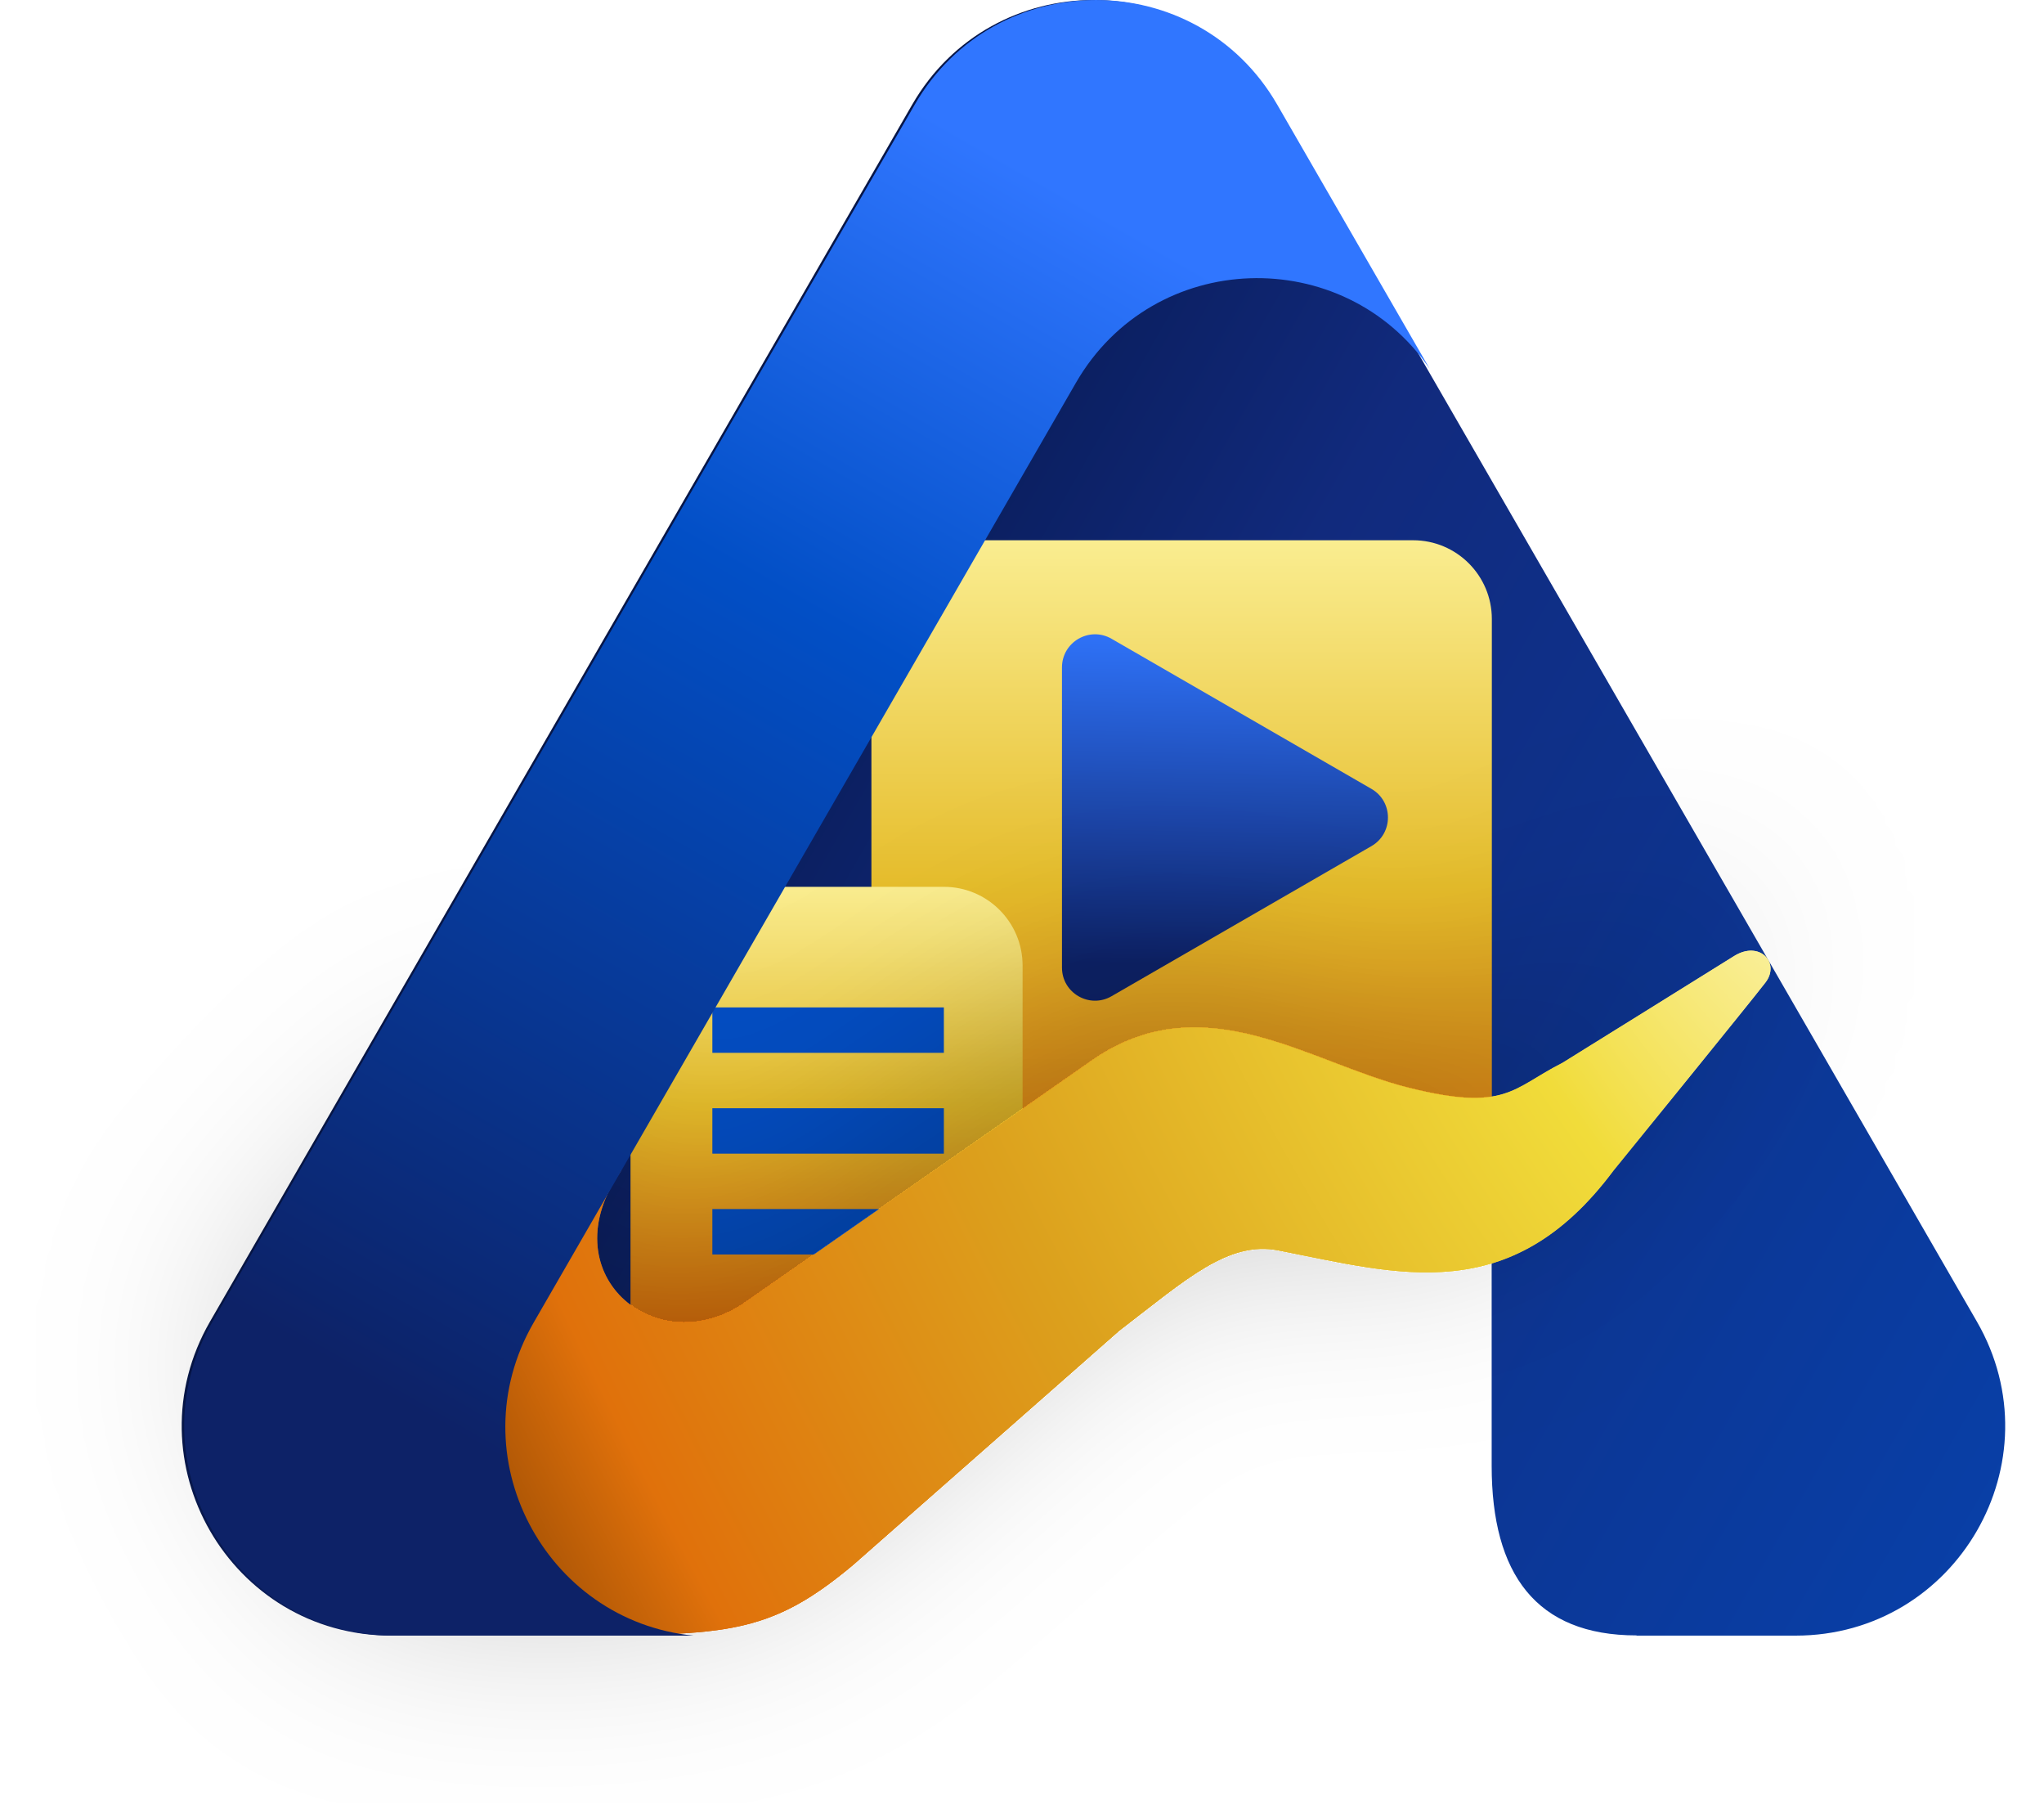
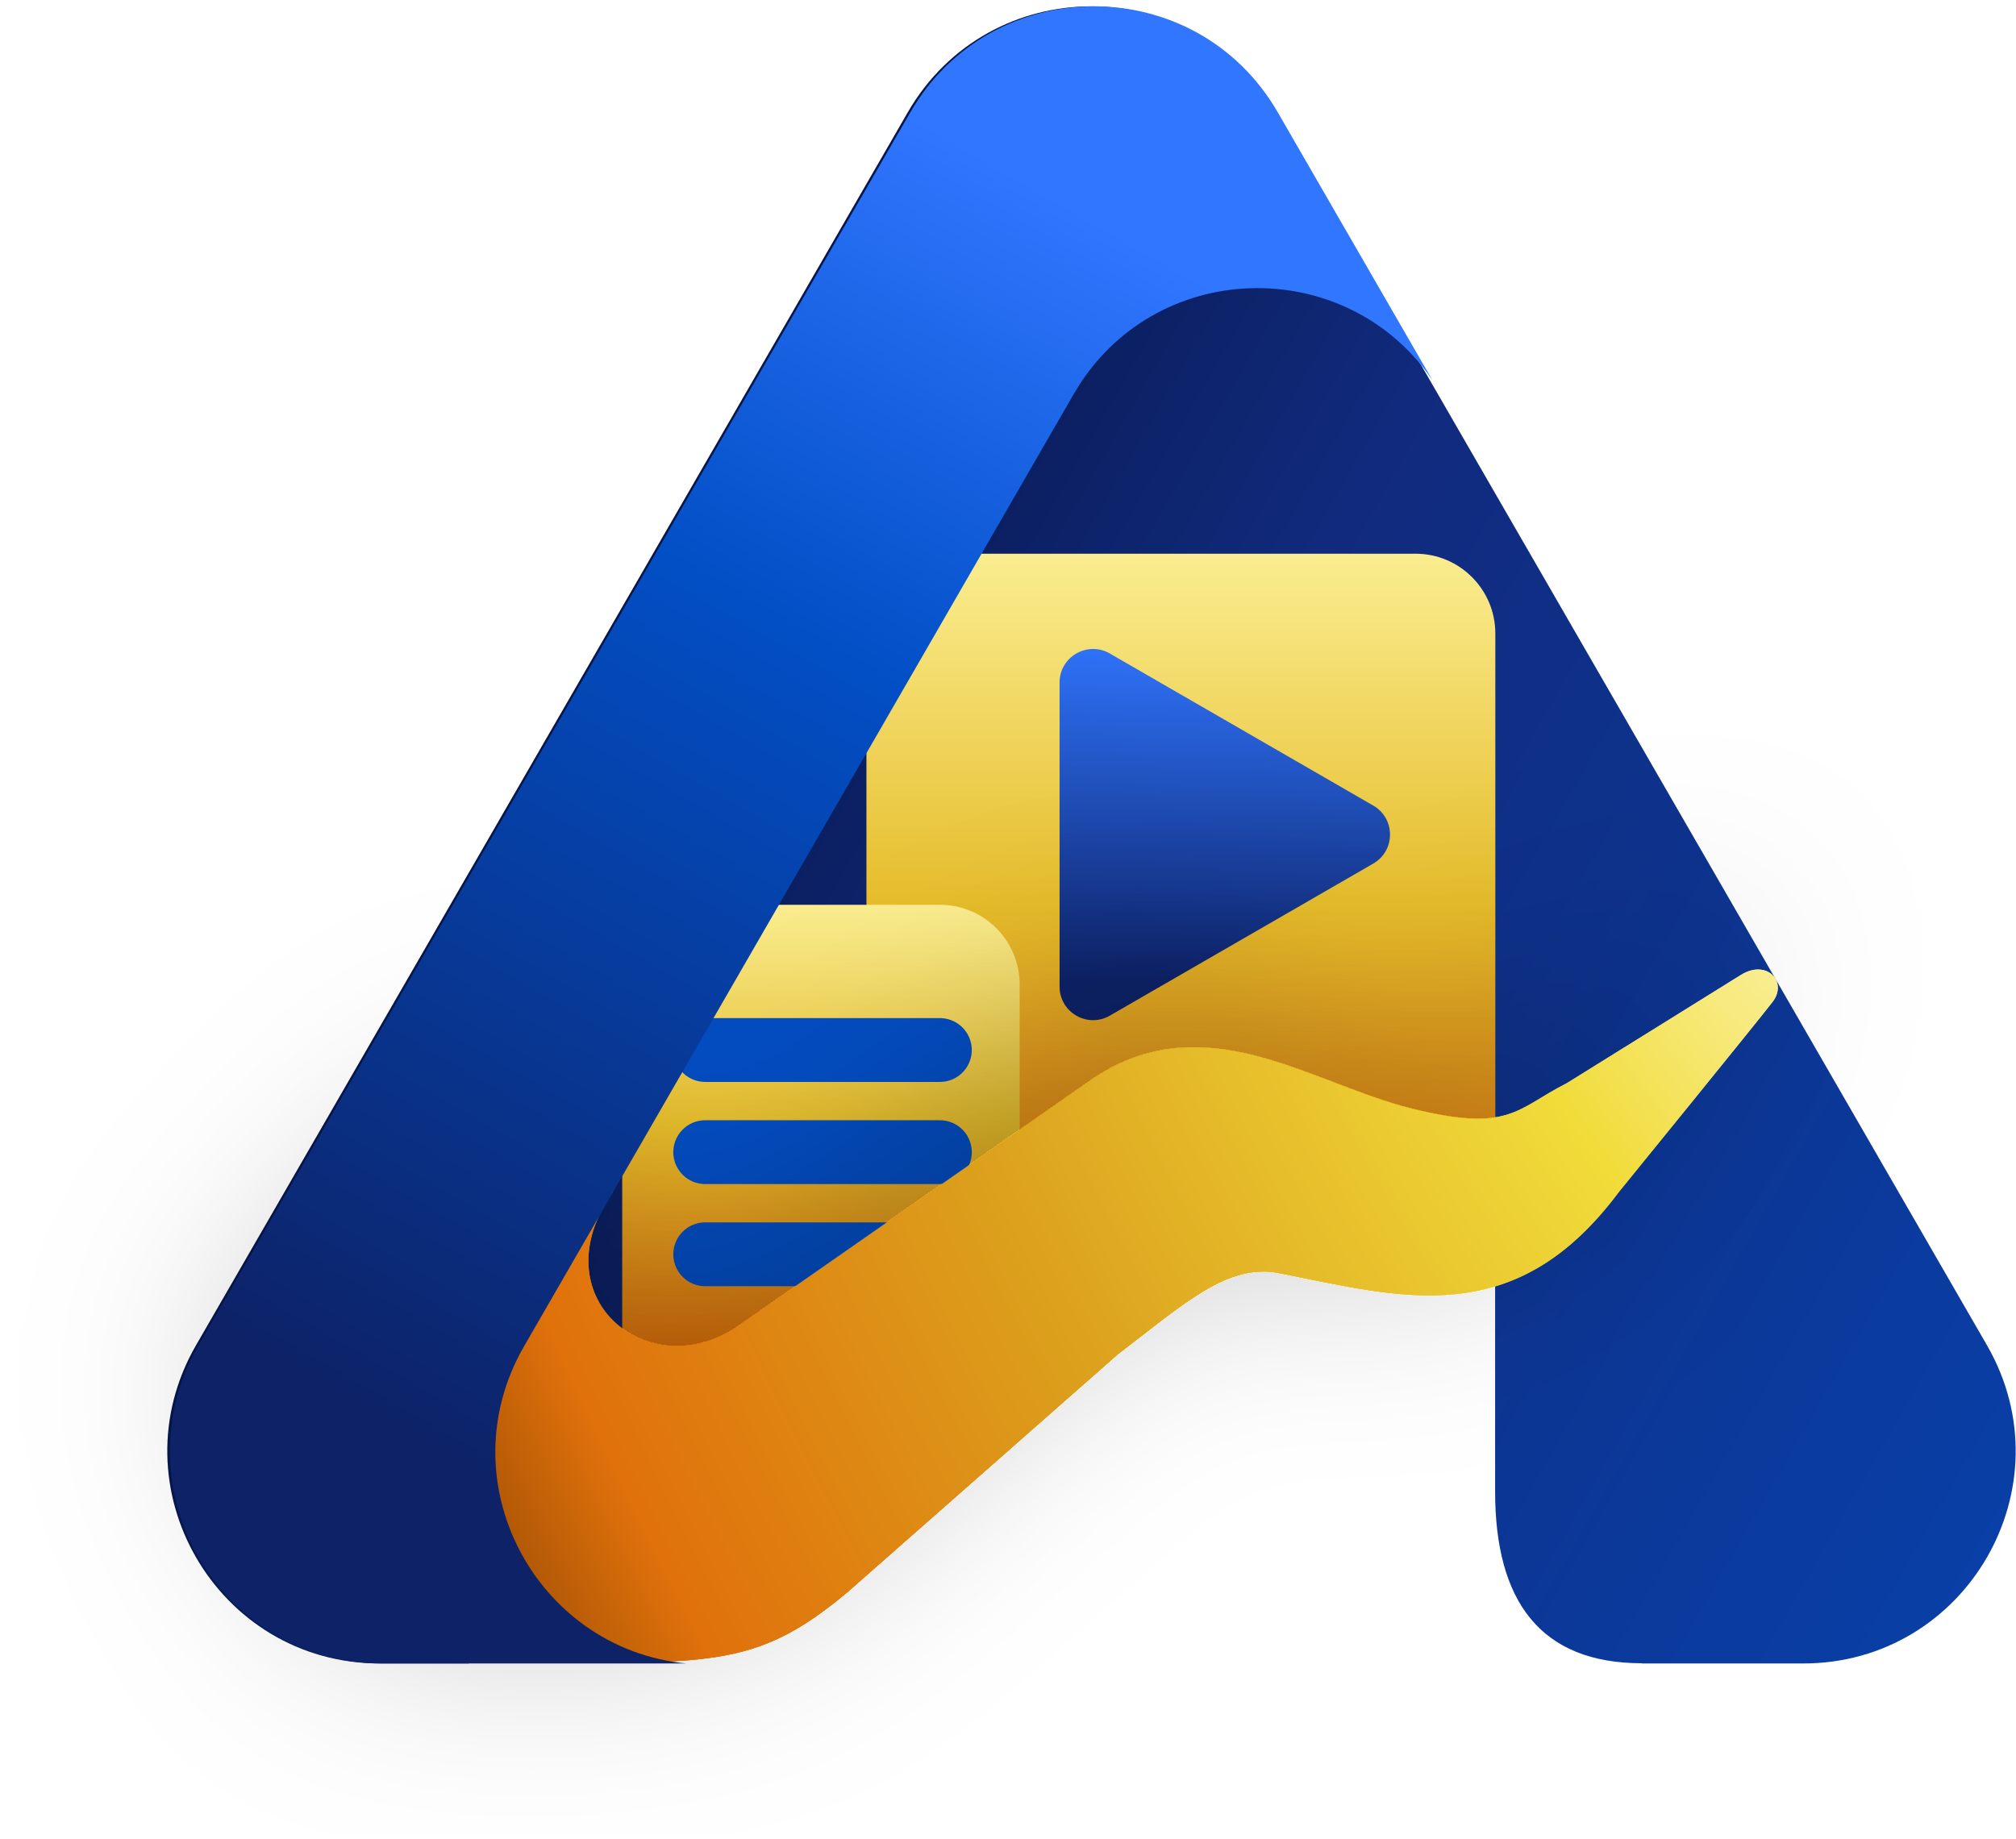
- <svg xmlns="http://www.w3.org/2000/svg" width="45" height="40" viewBox="0 0 45 40" fill="none">
-   <path fillRule="evenodd" clipRule="evenodd" d="M28.065 2.305C26.291 -0.768 21.855 -0.768 20.081 2.305L4.624 29.087C2.851 32.16 5.068 36 8.616 36H10.547L10.264 34.834L21.059 27.192L32.84 24.878V32.262C32.84 34.64 33.817 35.995 36.029 35.995L36.031 36H39.53C43.078 36 45.295 32.16 43.522 29.087L28.065 2.305Z" fill="url(#paint0_linear_559_13661)" />
-   <path d="M16.339 28.713C14.394 29.967 12.089 28.012 13.675 25.763L13.26 23.938L10.153 25.92L6.033 30.492L9.047 35.986H11.425C15.786 35.986 16.762 36.14 18.782 34.447L24.638 29.294C26.119 28.157 27.044 27.307 28.147 27.524C30.793 28.043 33.254 28.805 35.522 25.763C35.522 25.763 38.536 22.057 38.868 21.624C39.2 21.191 38.739 20.692 38.177 21.043C37.615 21.395 34.398 23.394 34.398 23.394C33.3 23.947 33.162 24.482 30.996 23.938C28.83 23.394 26.534 21.671 24.11 23.293L16.339 28.713Z" fill="url(#paint1_radial_559_13661)" />
-   <path d="M19.185 13.625C19.185 12.667 19.961 11.891 20.918 11.891H31.111C32.068 11.891 32.844 12.667 32.844 13.625V27.111H19.185V13.625Z" fill="url(#paint2_linear_559_13661)" />
-   <path d="M13.881 21.252C13.881 20.295 14.657 19.519 15.614 19.519H20.78C21.737 19.519 22.513 20.295 22.513 21.252V29.122H13.881V21.252Z" fill="url(#paint3_linear_559_13661)" />
-   <path d="M30.193 17.363C30.678 17.643 30.678 18.343 30.193 18.623L24.471 21.927C23.986 22.207 23.38 21.857 23.38 21.297L23.38 14.69C23.38 14.13 23.986 13.779 24.471 14.059L30.193 17.363Z" fill="url(#paint4_linear_559_13661)" />
-   <path d="M15.683 22.673H20.78" stroke="#034DC2" strokeWidth="1.387" strokeLinecap="round" />
-   <path d="M15.683 24.892H20.78" stroke="#034DC2" strokeWidth="1.387" strokeLinecap="round" />
-   <path d="M15.683 27.111H20.78" stroke="#034DC2" strokeWidth="1.387" strokeLinecap="round" />
-   <g filter="url(#filter0_d_559_13661)">
-     <path d="M16.339 28.713C14.394 29.967 12.089 28.012 13.675 25.763L13.26 23.938L10.153 25.92L6.033 30.492L9.047 35.986H11.425C15.786 35.986 16.762 36.14 18.782 34.447L24.638 29.294C26.119 28.157 27.044 27.307 28.147 27.524C30.793 28.043 33.254 28.805 35.522 25.763C35.522 25.763 38.536 22.057 38.868 21.624C39.2 21.191 38.739 20.692 38.177 21.043C37.615 21.395 34.398 23.394 34.398 23.394C33.3 23.947 33.162 24.482 30.996 23.938C28.83 23.394 26.534 21.671 24.11 23.293L16.339 28.713Z" fill="url(#paint5_radial_559_13661)" />
+ <svg xmlns="http://www.w3.org/2000/svg" width="239" height="218" viewBox="0 0 239 218" fill="none">
+   <path fill-rule="evenodd" clip-rule="evenodd" d="M151.187 13.332C141.505 -3.444 117.29 -3.444 107.608 13.332L23.238 159.516C13.558 176.288 25.663 197.25 45.028 197.25H55.57L54.023 190.884L112.944 149.172L177.248 136.542V176.846C177.248 189.828 182.582 197.224 194.658 197.224L194.665 197.25H213.767C233.132 197.25 245.237 176.288 235.557 159.516L151.187 13.332Z" fill="url(#paint0_linear_859_12133)" />
+   <path d="M87.182 157.474C76.565 164.317 63.986 153.65 72.641 141.373L70.376 131.41L53.42 142.228L30.928 167.185L47.382 197.174H60.363C84.163 197.174 89.495 198.013 100.516 188.771L132.481 160.644C140.568 154.437 145.614 149.801 151.638 150.983C166.079 153.817 179.513 157.977 191.891 141.373C191.891 141.373 208.345 121.145 210.156 118.78C211.967 116.415 209.452 113.692 206.382 115.61C203.313 117.529 185.752 128.441 185.752 128.441C179.765 131.46 179.01 134.379 167.186 131.41C155.361 128.441 142.832 119.035 129.599 127.888L87.182 157.474Z" fill="url(#paint1_radial_859_12133)" />
+   <path d="M102.717 75.118C102.717 69.893 106.953 65.657 112.178 65.657H167.813C173.038 65.657 177.274 69.893 177.274 75.118V148.73H102.717V75.118Z" fill="url(#paint2_linear_859_12133)" />
+   <path d="M73.765 116.749C73.765 111.524 78.001 107.288 83.226 107.288H111.422C116.647 107.288 120.883 111.524 120.883 116.749V159.705H73.765V116.749Z" fill="url(#paint3_linear_859_12133)" />
+   <path d="M162.802 95.522C165.45 97.051 165.45 100.872 162.802 102.401L131.571 120.432C128.924 121.961 125.614 120.05 125.614 116.993L125.614 80.93C125.614 77.873 128.924 75.963 131.571 77.491L162.802 95.522Z" fill="url(#paint4_linear_859_12133)" />
+   <path d="M83.605 124.508H111.422" stroke="#034DC2" stroke-width="7.569" stroke-linecap="round" />
+   <path d="M83.605 136.619H111.422" stroke="#034DC2" stroke-width="7.569" stroke-linecap="round" />
+   <path d="M83.605 148.73H111.422" stroke="#034DC2" stroke-width="7.569" stroke-linecap="round" />
+   <g filter="url(#filter0_d_859_12133)">
+     <path d="M87.182 157.474C76.565 164.317 63.986 153.65 72.641 141.373L70.376 131.41L53.42 142.228L30.928 167.185L47.382 197.174H60.363C84.163 197.174 89.495 198.013 100.516 188.771L132.481 160.644C140.568 154.437 145.614 149.801 151.638 150.983C166.079 153.817 179.513 157.977 191.891 141.373C191.891 141.373 208.345 121.145 210.156 118.78C211.967 116.415 209.452 113.692 206.382 115.61C203.313 117.529 185.752 128.441 185.752 128.441C179.765 131.46 179.01 134.379 167.186 131.41C155.361 128.441 142.832 119.035 129.599 127.888L87.182 157.474Z" fill="url(#paint5_radial_859_12133)" />
  </g>
-   <path fillRule="evenodd" clipRule="evenodd" d="M28.12 2.305C26.347 -0.768 21.91 -0.768 20.137 2.305L4.679 29.087C2.906 32.16 5.124 36 8.671 36H15.269C12.001 35.678 10.056 32.044 11.749 29.11L23.686 8.427C25.397 5.461 29.588 5.357 31.474 8.115L28.12 2.305Z" fill="url(#paint6_linear_559_13661)" />
+   <path fill-rule="evenodd" clip-rule="evenodd" d="M151.489 13.332C141.807 -3.444 117.593 -3.444 107.91 13.332L23.541 159.516C13.86 176.288 25.965 197.25 45.33 197.25H81.342C63.505 195.493 52.884 175.657 62.127 159.642L127.281 46.746C136.625 30.555 159.503 29.989 169.794 45.048L151.489 13.332Z" fill="url(#paint6_linear_859_12133)" />
  <defs>
-     <filter id="filter0_d_559_13661" x="0.502" y="15.394" width="42.166" height="24.284" filterUnits="userSpaceOnUse" color-interpolation-filters="sRGB">
+     <filter id="filter0_d_859_12133" x="0.738" y="84.772" width="230.154" height="132.549" filterUnits="userSpaceOnUse" color-interpolation-filters="sRGB">
      <feFlood flood-opacity="0" result="BackgroundImageFix" />
      <feColorMatrix in="SourceAlpha" type="matrix" values="0 0 0 0 0 0 0 0 0 0 0 0 0 0 0 0 0 0 127 0" result="hardAlpha" />
-       <feOffset dx="-0.922" dy="-0.922" />
-       <feGaussianBlur stdDeviation="2.305" />
+       <feOffset dx="-5.032" dy="-5.032" />
+       <feGaussianBlur stdDeviation="12.579" />
      <feComposite in2="hardAlpha" operator="out" />
      <feColorMatrix type="matrix" values="0 0 0 0 0 0 0 0 0 0 0 0 0 0 0 0 0 0 0.25 0" />
-       <feBlend mode="normal" in2="BackgroundImageFix" result="effect1_dropShadow_559_13661" />
-       <feBlend mode="normal" in="SourceGraphic" in2="effect1_dropShadow_559_13661" result="shape" />
+       <feBlend mode="normal" in2="BackgroundImageFix" result="effect1_dropShadow_859_12133" />
+       <feBlend mode="normal" in="SourceGraphic" in2="effect1_dropShadow_859_12133" result="shape" />
    </filter>
-     <linearGradient id="paint0_linear_559_13661" x1="24.073" y1="-4.612" x2="74.037" y2="23.984" gradientUnits="userSpaceOnUse">
+     <linearGradient id="paint0_linear_859_12133" x1="129.397" y1="-24.421" x2="402.114" y2="131.66" gradientUnits="userSpaceOnUse">
      <stop stop-color="#061648" />
      <stop offset="0.217" stop-color="#112A7D" />
      <stop offset="1" stop-color="#0152CC" />
    </linearGradient>
-     <radialGradient id="paint1_radial_559_13661" cx="0" cy="0" r="1" gradientUnits="userSpaceOnUse" gradientTransform="translate(38.9882 15.5492) rotate(155.142) scale(33.6179 73.5214)">
+     <radialGradient id="paint1_radial_859_12133" cx="0" cy="0" r="1" gradientUnits="userSpaceOnUse" gradientTransform="translate(210.81 85.6216) rotate(155.142) scale(183.498 401.304)">
      <stop stop-color="#FFFAD0" />
      <stop offset="0.244" stop-color="#F1DC3A" />
      <stop offset="0.585" stop-color="#DCA11D" />
      <stop offset="0.824" stop-color="#E0710B" />
      <stop offset="1" stop-color="#9E4E04" />
    </radialGradient>
-     <linearGradient id="paint2_linear_559_13661" x1="26.015" y1="11.891" x2="26.015" y2="27.111" gradientUnits="userSpaceOnUse">
+     <linearGradient id="paint2_linear_859_12133" x1="139.995" y1="65.657" x2="139.995" y2="148.73" gradientUnits="userSpaceOnUse">
      <stop stop-color="#FAED90" />
      <stop offset="0.5" stop-color="#E6BD2B" />
      <stop offset="1" stop-color="#E1740C" />
    </linearGradient>
-     <linearGradient id="paint3_linear_559_13661" x1="18.197" y1="19.519" x2="18.197" y2="29.122" gradientUnits="userSpaceOnUse">
+     <linearGradient id="paint3_linear_859_12133" x1="97.324" y1="107.288" x2="97.324" y2="159.705" gradientUnits="userSpaceOnUse">
      <stop stop-color="#FAED90" />
      <stop offset="0.5" stop-color="#E6BD2B" />
      <stop offset="1" stop-color="#E1740C" />
    </linearGradient>
-     <linearGradient id="paint4_linear_559_13661" x1="22.783" y1="13.559" x2="22.634" y2="21.17" gradientUnits="userSpaceOnUse">
+     <linearGradient id="paint4_linear_859_12133" x1="122.355" y1="74.758" x2="121.545" y2="116.305" gradientUnits="userSpaceOnUse">
      <stop stop-color="#3076FF" />
      <stop offset="1" stop-color="#0D2268" />
    </linearGradient>
-     <radialGradient id="paint5_radial_559_13661" cx="0" cy="0" r="1" gradientUnits="userSpaceOnUse" gradientTransform="translate(38.9882 15.5492) rotate(155.142) scale(33.6179 73.5214)">
+     <radialGradient id="paint5_radial_859_12133" cx="0" cy="0" r="1" gradientUnits="userSpaceOnUse" gradientTransform="translate(210.81 85.6216) rotate(155.142) scale(183.498 401.304)">
      <stop stop-color="#FFFAD0" />
      <stop offset="0.244" stop-color="#F1DC3A" />
      <stop offset="0.585" stop-color="#DCA11D" />
      <stop offset="0.885" stop-color="#E0710B" />
      <stop offset="1" stop-color="#9E4E04" />
    </radialGradient>
-     <linearGradient id="paint6_linear_559_13661" x1="34.333" y1="7.04" x2="17.764" y2="36" gradientUnits="userSpaceOnUse">
+     <linearGradient id="paint6_linear_859_12133" x1="185.401" y1="39.179" x2="94.964" y2="197.25" gradientUnits="userSpaceOnUse">
      <stop offset="0.089" stop-color="#3076FF" />
      <stop offset="0.411" stop-color="#024FC6" />
      <stop offset="1" stop-color="#0D2267" />
    </linearGradient>
  </defs>
</svg>
